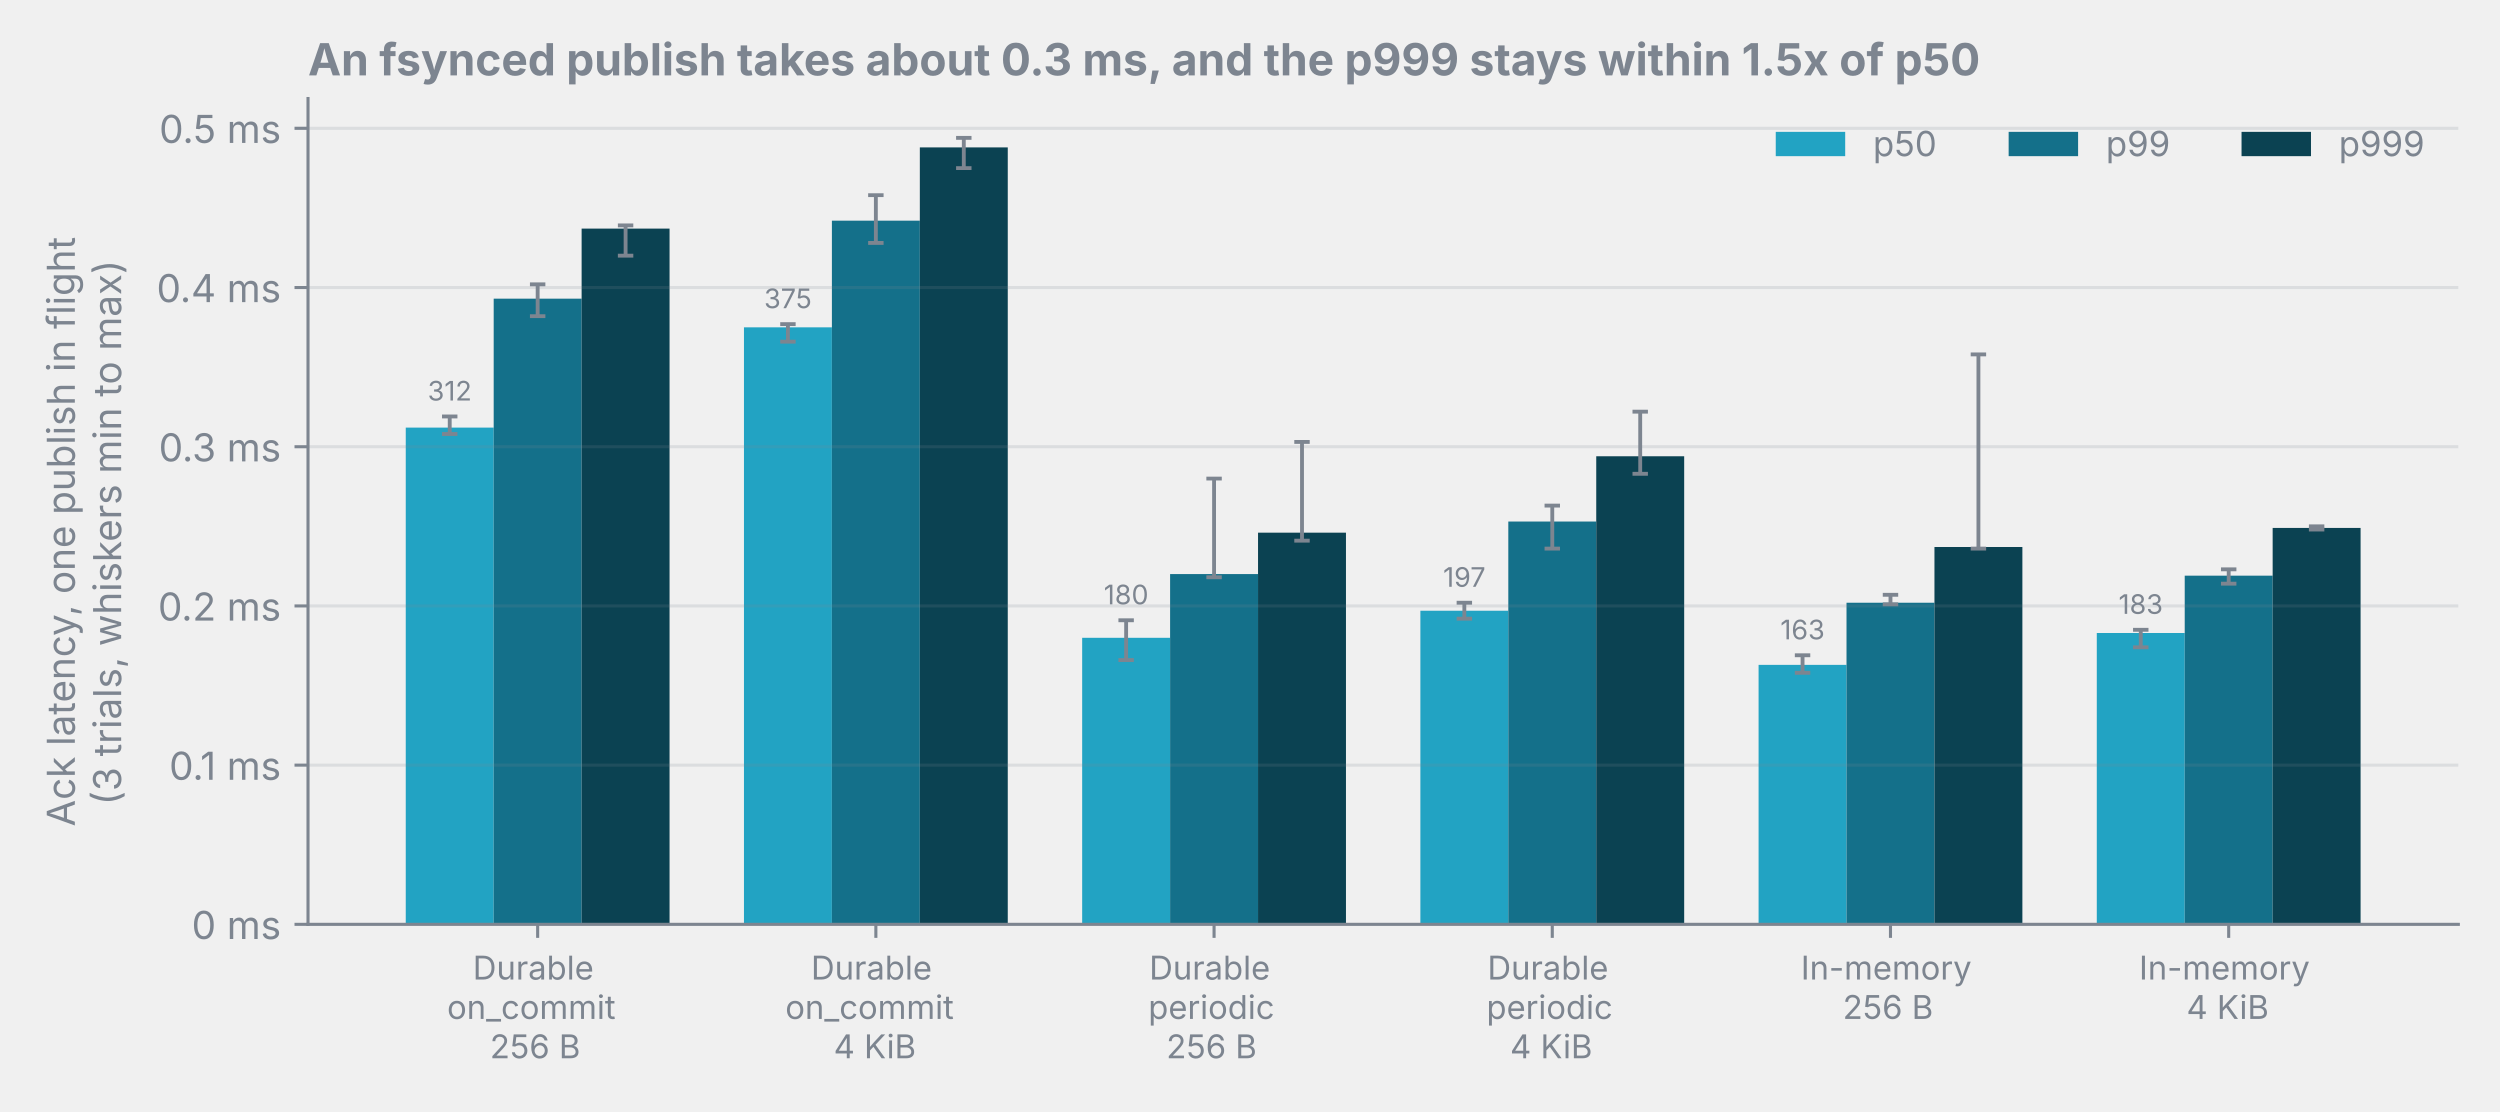
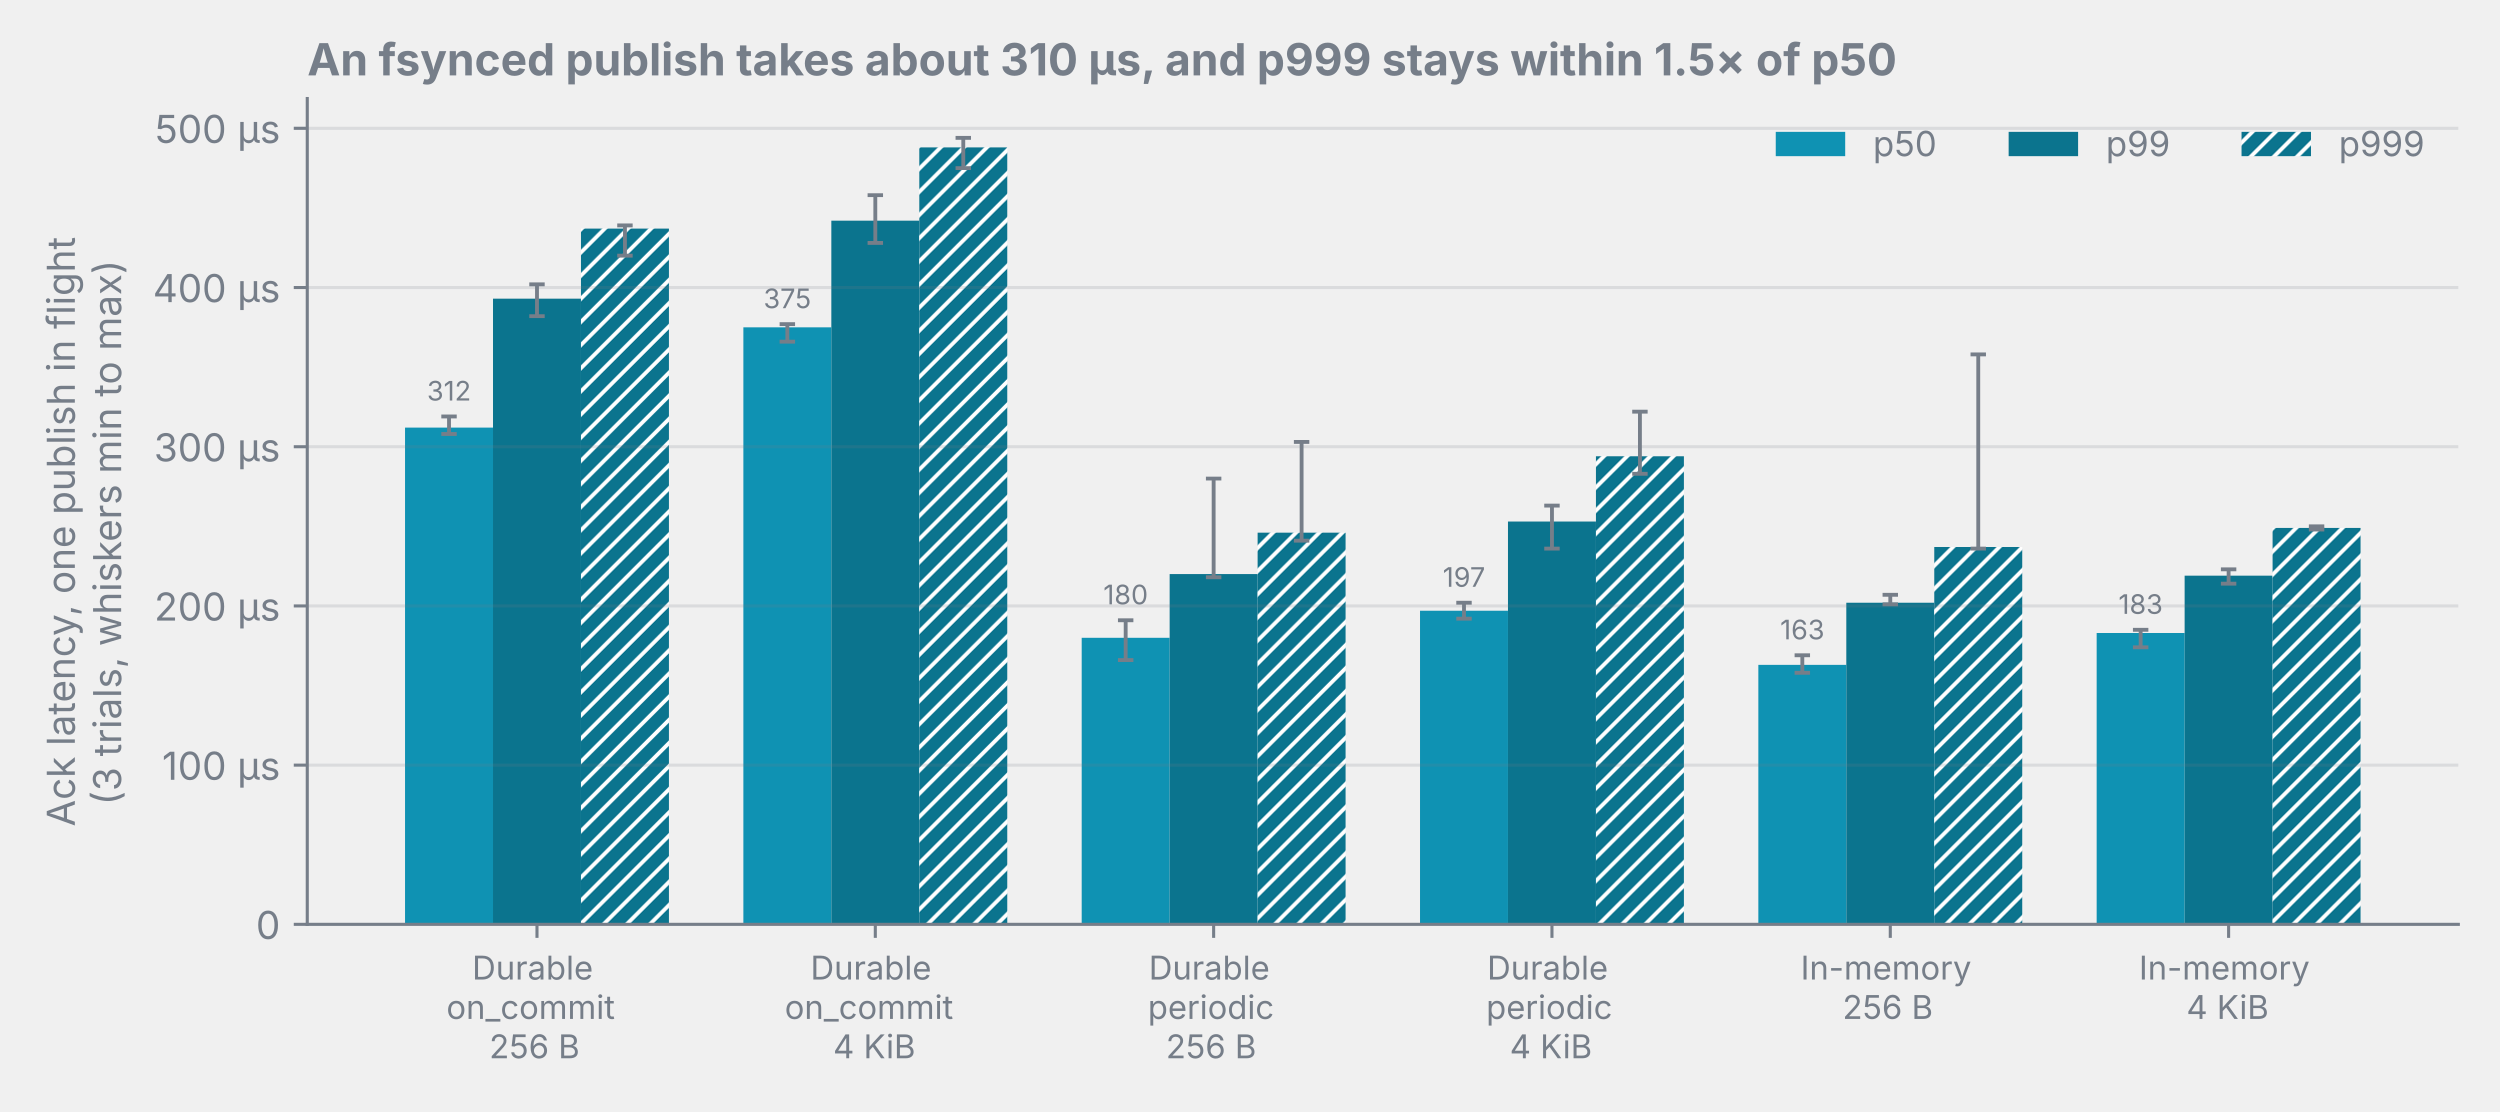
<svg xmlns="http://www.w3.org/2000/svg" xmlns:xlink="http://www.w3.org/1999/xlink" width="648pt" height="288pt" viewBox="0 0 648 288" version="1.1">
  <defs>
    <style type="text/css">*{stroke-linejoin: round; stroke-linecap: butt}</style>
  </defs>
  <g id="figure_1">
    <g id="patch_1">
      <path d="M 0 288  L 648 288  L 648 0  L 0 0  L 0 288  z " style="fill: none" />
    </g>
    <g id="axes_1">
      <g id="patch_2">
-         <path d="M 79.837 239.593  L 637.2 239.593  L 637.2 25.538  L 79.837 25.538  L 79.837 239.593  z " style="fill: none" />
+         <path d="M 79.643 239.593  L 637.2 239.593  L 637.2 25.538  L 79.643 25.538  L 79.643 239.593  z " style="fill: none" />
      </g>
      <g id="patch_3">
-         <path d="M 105.171 239.593  L 127.964 239.593  L 127.964 110.838  L 105.171 110.838  z " clip-path="url(#p1ab1551b33)" style="fill: #22a3c3" />
+         <path d="M 104.986 239.593  L 127.787 239.593  L 127.787 110.838  L 104.986 110.838  z " clip-path="url(#p1a72029b70)" style="fill: #0f92b3" />
      </g>
      <g id="patch_4">
-         <path d="M 192.835 239.593  L 215.627 239.593  L 215.627 84.84  L 192.835 84.84  z " clip-path="url(#p1ab1551b33)" style="fill: #22a3c3" />
+         <path d="M 192.68 239.593  L 215.481 239.593  L 215.481 84.84  L 192.68 84.84  z " clip-path="url(#p1a72029b70)" style="fill: #0f92b3" />
      </g>
      <g id="patch_5">
-         <path d="M 280.498 239.593  L 303.29 239.593  L 303.29 165.311  L 280.498 165.311  z " clip-path="url(#p1ab1551b33)" style="fill: #22a3c3" />
+         <path d="M 280.374 239.593  L 303.174 239.593  L 303.174 165.311  L 280.374 165.311  z " clip-path="url(#p1a72029b70)" style="fill: #0f92b3" />
      </g>
      <g id="patch_6">
-         <path d="M 368.161 239.593  L 390.954 239.593  L 390.954 158.296  L 368.161 158.296  z " clip-path="url(#p1ab1551b33)" style="fill: #22a3c3" />
+         <path d="M 368.068 239.593  L 390.868 239.593  L 390.868 158.296  L 368.068 158.296  z " clip-path="url(#p1a72029b70)" style="fill: #0f92b3" />
      </g>
      <g id="patch_7">
-         <path d="M 455.825 239.593  L 478.617 239.593  L 478.617 172.327  L 455.825 172.327  z " clip-path="url(#p1ab1551b33)" style="fill: #22a3c3" />
+         <path d="M 455.762 239.593  L 478.562 239.593  L 478.562 172.327  L 455.762 172.327  z " clip-path="url(#p1a72029b70)" style="fill: #0f92b3" />
      </g>
      <g id="patch_8">
-         <path d="M 543.488 239.593  L 566.28 239.593  L 566.28 164.073  L 543.488 164.073  z " clip-path="url(#p1ab1551b33)" style="fill: #22a3c3" />
+         <path d="M 543.455 239.593  L 566.256 239.593  L 566.256 164.073  L 543.455 164.073  z " clip-path="url(#p1a72029b70)" style="fill: #0f92b3" />
      </g>
      <g id="patch_9">
-         <path d="M 127.964 239.593  L 150.756 239.593  L 150.756 77.412  L 127.964 77.412  z " clip-path="url(#p1ab1551b33)" style="fill: #14708a" />
+         <path d="M 127.787 239.593  L 150.587 239.593  L 150.587 77.412  L 127.787 77.412  z " clip-path="url(#p1a72029b70)" style="fill: #0b748e" />
      </g>
      <g id="patch_10">
-         <path d="M 215.627 239.593  L 238.42 239.593  L 238.42 57.19  L 215.627 57.19  z " clip-path="url(#p1ab1551b33)" style="fill: #14708a" />
+         <path d="M 215.481 239.593  L 238.281 239.593  L 238.281 57.19  L 215.481 57.19  z " clip-path="url(#p1a72029b70)" style="fill: #0b748e" />
      </g>
      <g id="patch_11">
-         <path d="M 303.29 239.593  L 326.083 239.593  L 326.083 148.804  L 303.29 148.804  z " clip-path="url(#p1ab1551b33)" style="fill: #14708a" />
+         <path d="M 303.174 239.593  L 325.975 239.593  L 325.975 148.804  L 303.174 148.804  z " clip-path="url(#p1a72029b70)" style="fill: #0b748e" />
      </g>
      <g id="patch_12">
-         <path d="M 390.954 239.593  L 413.746 239.593  L 413.746 135.186  L 390.954 135.186  z " clip-path="url(#p1ab1551b33)" style="fill: #14708a" />
+         <path d="M 390.868 239.593  L 413.669 239.593  L 413.669 135.186  L 390.868 135.186  z " clip-path="url(#p1a72029b70)" style="fill: #0b748e" />
      </g>
      <g id="patch_13">
-         <path d="M 478.617 239.593  L 501.41 239.593  L 501.41 156.233  L 478.617 156.233  z " clip-path="url(#p1ab1551b33)" style="fill: #14708a" />
+         <path d="M 478.562 239.593  L 501.362 239.593  L 501.362 156.233  L 478.562 156.233  z " clip-path="url(#p1a72029b70)" style="fill: #0b748e" />
      </g>
      <g id="patch_14">
-         <path d="M 566.28 239.593  L 589.073 239.593  L 589.073 149.217  L 566.28 149.217  z " clip-path="url(#p1ab1551b33)" style="fill: #14708a" />
+         <path d="M 566.256 239.593  L 589.056 239.593  L 589.056 149.217  L 566.256 149.217  z " clip-path="url(#p1a72029b70)" style="fill: #0b748e" />
      </g>
      <g id="patch_15">
-         <path d="M 150.756 239.593  L 173.549 239.593  L 173.549 59.254  L 150.756 59.254  z " clip-path="url(#p1ab1551b33)" style="fill: #0b4252" />
+         <path d="M 150.587 239.593  L 173.388 239.593  L 173.388 59.254  L 150.587 59.254  z " clip-path="url(#p1a72029b70)" style="fill: url(#h45cb9e31af)" />
      </g>
      <g id="patch_16">
-         <path d="M 238.42 239.593  L 261.212 239.593  L 261.212 38.207  L 238.42 38.207  z " clip-path="url(#p1ab1551b33)" style="fill: #0b4252" />
+         <path d="M 238.281 239.593  L 261.081 239.593  L 261.081 38.207  L 238.281 38.207  z " clip-path="url(#p1a72029b70)" style="fill: url(#h45cb9e31af)" />
      </g>
      <g id="patch_17">
-         <path d="M 326.083 239.593  L 348.875 239.593  L 348.875 138.075  L 326.083 138.075  z " clip-path="url(#p1ab1551b33)" style="fill: #0b4252" />
+         <path d="M 325.975 239.593  L 348.775 239.593  L 348.775 138.075  L 325.975 138.075  z " clip-path="url(#p1a72029b70)" style="fill: url(#h45cb9e31af)" />
      </g>
      <g id="patch_18">
-         <path d="M 413.746 239.593  L 436.539 239.593  L 436.539 118.266  L 413.746 118.266  z " clip-path="url(#p1ab1551b33)" style="fill: #0b4252" />
+         <path d="M 413.669 239.593  L 436.469 239.593  L 436.469 118.266  L 413.669 118.266  z " clip-path="url(#p1a72029b70)" style="fill: url(#h45cb9e31af)" />
      </g>
      <g id="patch_19">
-         <path d="M 501.41 239.593  L 524.202 239.593  L 524.202 141.789  L 501.41 141.789  z " clip-path="url(#p1ab1551b33)" style="fill: #0b4252" />
+         <path d="M 501.362 239.593  L 524.163 239.593  L 524.163 141.789  L 501.362 141.789  z " clip-path="url(#p1a72029b70)" style="fill: url(#h45cb9e31af)" />
      </g>
      <g id="patch_20">
-         <path d="M 589.073 239.593  L 611.865 239.593  L 611.865 136.837  L 589.073 136.837  z " clip-path="url(#p1ab1551b33)" style="fill: #0b4252" />
+         <path d="M 589.056 239.593  L 611.856 239.593  L 611.856 136.837  L 589.056 136.837  z " clip-path="url(#p1a72029b70)" style="fill: url(#h45cb9e31af)" />
      </g>
      <g id="matplotlib.axis_1">
        <g id="xtick_1">
          <g id="line2d_1">
            <defs>
-               <path id="m269bec037d" d="M 0 0  L 0 3.5  " style="stroke: #7d8590; stroke-width: 0.8" />
+               <path id="m269301f3b3" d="M 0 0  L 0 3.5  " style="stroke: #767e89; stroke-width: 0.8" />
            </defs>
            <g>
-               <use xlink:href="#m269bec037d" x="139.36" y="239.593" style="fill: #7d8590; stroke: #7d8590; stroke-width: 0.8" />
+               <use xlink:href="#m269301f3b3" x="139.187" y="239.593" style="fill: #767e89; stroke: #767e89; stroke-width: 0.8" />
            </g>
          </g>
          <g id="text_1">
-             <text style="font-size: 8.5px; font-family: 'Inter', 'DejaVu Sans', sans-serif; fill: #7d8590" transform="translate(122.5487 253.9025)">Durable</text>
-             <text style="font-size: 8.5px; font-family: 'Inter', 'DejaVu Sans', sans-serif; fill: #7d8590" transform="translate(115.8775 264.1049)">on_commit</text>
-             <text style="font-size: 8.5px; font-family: 'Inter', 'DejaVu Sans', sans-serif; fill: #7d8590" transform="translate(126.9813 274.3065)">256 B</text>
+             <text style="font-size: 8.5px; font-family: 'Inter', 'DejaVu Sans', sans-serif; fill: #767e89" transform="translate(122.3756 253.9025)">Durable</text>
+             <text style="font-size: 8.5px; font-family: 'Inter', 'DejaVu Sans', sans-serif; fill: #767e89" transform="translate(115.7045 264.1049)">on_commit</text>
+             <text style="font-size: 8.5px; font-family: 'Inter', 'DejaVu Sans', sans-serif; fill: #767e89" transform="translate(126.8083 274.3065)">256 B</text>
          </g>
        </g>
        <g id="xtick_2">
          <g id="line2d_2">
            <g>
-               <use xlink:href="#m269bec037d" x="227.023" y="239.593" style="fill: #7d8590; stroke: #7d8590; stroke-width: 0.8" />
+               <use xlink:href="#m269301f3b3" x="226.881" y="239.593" style="fill: #767e89; stroke: #767e89; stroke-width: 0.8" />
            </g>
          </g>
          <g id="text_2">
-             <text style="font-size: 8.5px; font-family: 'Inter', 'DejaVu Sans', sans-serif; fill: #7d8590" transform="translate(210.212 253.9025)">Durable</text>
-             <text style="font-size: 8.5px; font-family: 'Inter', 'DejaVu Sans', sans-serif; fill: #7d8590" transform="translate(203.5408 264.1049)">on_commit</text>
-             <text style="font-size: 8.5px; font-family: 'Inter', 'DejaVu Sans', sans-serif; fill: #7d8590" transform="translate(216.085 274.3072)">4 KiB</text>
+             <text style="font-size: 8.5px; font-family: 'Inter', 'DejaVu Sans', sans-serif; fill: #767e89" transform="translate(210.0694 253.9025)">Durable</text>
+             <text style="font-size: 8.5px; font-family: 'Inter', 'DejaVu Sans', sans-serif; fill: #767e89" transform="translate(203.3982 264.1049)">on_commit</text>
+             <text style="font-size: 8.5px; font-family: 'Inter', 'DejaVu Sans', sans-serif; fill: #767e89" transform="translate(215.9424 274.3072)">4 KiB</text>
          </g>
        </g>
        <g id="xtick_3">
          <g id="line2d_3">
            <g>
-               <use xlink:href="#m269bec037d" x="314.687" y="239.593" style="fill: #7d8590; stroke: #7d8590; stroke-width: 0.8" />
+               <use xlink:href="#m269301f3b3" x="314.575" y="239.593" style="fill: #767e89; stroke: #767e89; stroke-width: 0.8" />
            </g>
          </g>
          <g id="text_3">
-             <text style="font-size: 8.5px; font-family: 'Inter', 'DejaVu Sans', sans-serif; fill: #7d8590" transform="translate(297.8753 253.9025)">Durable</text>
-             <text style="font-size: 8.5px; font-family: 'Inter', 'DejaVu Sans', sans-serif; fill: #7d8590" transform="translate(297.6296 264.1049)">periodic</text>
-             <text style="font-size: 8.5px; font-family: 'Inter', 'DejaVu Sans', sans-serif; fill: #7d8590" transform="translate(302.3079 274.3065)">256 B</text>
+             <text style="font-size: 8.5px; font-family: 'Inter', 'DejaVu Sans', sans-serif; fill: #767e89" transform="translate(297.7632 253.9025)">Durable</text>
+             <text style="font-size: 8.5px; font-family: 'Inter', 'DejaVu Sans', sans-serif; fill: #767e89" transform="translate(297.5175 264.1049)">periodic</text>
+             <text style="font-size: 8.5px; font-family: 'Inter', 'DejaVu Sans', sans-serif; fill: #767e89" transform="translate(302.1958 274.3065)">256 B</text>
          </g>
        </g>
        <g id="xtick_4">
          <g id="line2d_4">
            <g>
-               <use xlink:href="#m269bec037d" x="402.35" y="239.593" style="fill: #7d8590; stroke: #7d8590; stroke-width: 0.8" />
+               <use xlink:href="#m269301f3b3" x="402.268" y="239.593" style="fill: #767e89; stroke: #767e89; stroke-width: 0.8" />
            </g>
          </g>
          <g id="text_4">
-             <text style="font-size: 8.5px; font-family: 'Inter', 'DejaVu Sans', sans-serif; fill: #7d8590" transform="translate(385.5386 253.9025)">Durable</text>
-             <text style="font-size: 8.5px; font-family: 'Inter', 'DejaVu Sans', sans-serif; fill: #7d8590" transform="translate(385.2929 264.1049)">periodic</text>
-             <text style="font-size: 8.5px; font-family: 'Inter', 'DejaVu Sans', sans-serif; fill: #7d8590" transform="translate(391.4116 274.3072)">4 KiB</text>
+             <text style="font-size: 8.5px; font-family: 'Inter', 'DejaVu Sans', sans-serif; fill: #767e89" transform="translate(385.457 253.9025)">Durable</text>
+             <text style="font-size: 8.5px; font-family: 'Inter', 'DejaVu Sans', sans-serif; fill: #767e89" transform="translate(385.2113 264.1049)">periodic</text>
+             <text style="font-size: 8.5px; font-family: 'Inter', 'DejaVu Sans', sans-serif; fill: #767e89" transform="translate(391.3299 274.3072)">4 KiB</text>
          </g>
        </g>
        <g id="xtick_5">
          <g id="line2d_5">
            <g>
-               <use xlink:href="#m269bec037d" x="490.013" y="239.593" style="fill: #7d8590; stroke: #7d8590; stroke-width: 0.8" />
+               <use xlink:href="#m269301f3b3" x="489.962" y="239.593" style="fill: #767e89; stroke: #767e89; stroke-width: 0.8" />
            </g>
          </g>
          <g id="text_5">
-             <text style="font-size: 8.5px; font-family: 'Inter', 'DejaVu Sans', sans-serif; fill: #7d8590" transform="translate(466.7751 253.9019)">In-memory</text>
-             <text style="font-size: 8.5px; font-family: 'Inter', 'DejaVu Sans', sans-serif; fill: #7d8590" transform="translate(477.6345 264.1035)">256 B</text>
+             <text style="font-size: 8.5px; font-family: 'Inter', 'DejaVu Sans', sans-serif; fill: #767e89" transform="translate(466.7239 253.9019)">In-memory</text>
+             <text style="font-size: 8.5px; font-family: 'Inter', 'DejaVu Sans', sans-serif; fill: #767e89" transform="translate(477.5834 264.1035)">256 B</text>
          </g>
        </g>
        <g id="xtick_6">
          <g id="line2d_6">
            <g>
-               <use xlink:href="#m269bec037d" x="577.677" y="239.593" style="fill: #7d8590; stroke: #7d8590; stroke-width: 0.8" />
+               <use xlink:href="#m269301f3b3" x="577.656" y="239.593" style="fill: #767e89; stroke: #767e89; stroke-width: 0.8" />
            </g>
          </g>
          <g id="text_6">
-             <text style="font-size: 8.5px; font-family: 'Inter', 'DejaVu Sans', sans-serif; fill: #7d8590" transform="translate(554.4384 253.9019)">In-memory</text>
-             <text style="font-size: 8.5px; font-family: 'Inter', 'DejaVu Sans', sans-serif; fill: #7d8590" transform="translate(566.7382 264.1042)">4 KiB</text>
+             <text style="font-size: 8.5px; font-family: 'Inter', 'DejaVu Sans', sans-serif; fill: #767e89" transform="translate(554.4177 253.9019)">In-memory</text>
+             <text style="font-size: 8.5px; font-family: 'Inter', 'DejaVu Sans', sans-serif; fill: #767e89" transform="translate(566.7175 264.1042)">4 KiB</text>
          </g>
        </g>
      </g>
      <g id="matplotlib.axis_2">
        <g id="ytick_1">
          <g id="line2d_7">
-             <path d="M 79.837 239.593  L 637.2 239.593  " clip-path="url(#p1ab1551b33)" style="fill: none; stroke: #7d8590; stroke-opacity: 0.18; stroke-width: 0.8; stroke-linecap: square" />
+             <path d="M 79.643 239.593  L 637.2 239.593  " clip-path="url(#p1a72029b70)" style="fill: none; stroke: #767e89; stroke-opacity: 0.18; stroke-width: 0.8; stroke-linecap: square" />
          </g>
          <g id="line2d_8">
            <defs>
-               <path id="mb27bfa3762" d="M 0 0  L -3.5 0  " style="stroke: #7d8590; stroke-width: 0.8" />
+               <path id="mf6100b09cb" d="M 0 0  L -3.5 0  " style="stroke: #767e89; stroke-width: 0.8" />
            </defs>
            <g>
-               <use xlink:href="#mb27bfa3762" x="79.837" y="239.593" style="fill: #7d8590; stroke: #7d8590; stroke-width: 0.8" />
+               <use xlink:href="#mf6100b09cb" x="79.643" y="239.593" style="fill: #767e89; stroke: #767e89; stroke-width: 0.8" />
            </g>
          </g>
          <g id="text_7">
-             <text style="font-size: 10px; font-family: 'Inter', 'DejaVu Sans', sans-serif; text-anchor: end; fill: #7d8590" x="72.837" y="243.392" transform="rotate(-0 72.83672 243.3919)">0 ms</text>
+             <text style="font-size: 10px; font-family: 'Inter', 'DejaVu Sans', sans-serif; text-anchor: end; fill: #767e89" x="72.643" y="243.392" transform="rotate(-0 72.64297 243.3919)">0</text>
          </g>
        </g>
        <g id="ytick_2">
          <g id="line2d_9">
-             <path d="M 79.837 198.325  L 637.2 198.325  " clip-path="url(#p1ab1551b33)" style="fill: none; stroke: #7d8590; stroke-opacity: 0.18; stroke-width: 0.8; stroke-linecap: square" />
+             <path d="M 79.643 198.325  L 637.2 198.325  " clip-path="url(#p1a72029b70)" style="fill: none; stroke: #767e89; stroke-opacity: 0.18; stroke-width: 0.8; stroke-linecap: square" />
          </g>
          <g id="line2d_10">
            <g>
-               <use xlink:href="#mb27bfa3762" x="79.837" y="198.325" style="fill: #7d8590; stroke: #7d8590; stroke-width: 0.8" />
+               <use xlink:href="#mf6100b09cb" x="79.643" y="198.325" style="fill: #767e89; stroke: #767e89; stroke-width: 0.8" />
            </g>
          </g>
          <g id="text_8">
-             <text style="font-size: 10px; font-family: 'Inter', 'DejaVu Sans', sans-serif; text-anchor: end; fill: #7d8590" x="72.837" y="202.124" transform="rotate(-0 72.83672 202.1243)">0.1 ms</text>
+             <text style="font-size: 10px; font-family: 'Inter', 'DejaVu Sans', sans-serif; text-anchor: end; fill: #767e89" x="72.643" y="202.124" transform="rotate(-0 72.64297 202.1243)">100 µs</text>
          </g>
        </g>
        <g id="ytick_3">
          <g id="line2d_11">
-             <path d="M 79.837 157.058  L 637.2 157.058  " clip-path="url(#p1ab1551b33)" style="fill: none; stroke: #7d8590; stroke-opacity: 0.18; stroke-width: 0.8; stroke-linecap: square" />
+             <path d="M 79.643 157.058  L 637.2 157.058  " clip-path="url(#p1a72029b70)" style="fill: none; stroke: #767e89; stroke-opacity: 0.18; stroke-width: 0.8; stroke-linecap: square" />
          </g>
          <g id="line2d_12">
            <g>
-               <use xlink:href="#mb27bfa3762" x="79.837" y="157.058" style="fill: #7d8590; stroke: #7d8590; stroke-width: 0.8" />
+               <use xlink:href="#mf6100b09cb" x="79.643" y="157.058" style="fill: #767e89; stroke: #767e89; stroke-width: 0.8" />
            </g>
          </g>
          <g id="text_9">
-             <text style="font-size: 10px; font-family: 'Inter', 'DejaVu Sans', sans-serif; text-anchor: end; fill: #7d8590" x="72.837" y="160.857" transform="rotate(-0 72.83672 160.8567)">0.2 ms</text>
+             <text style="font-size: 10px; font-family: 'Inter', 'DejaVu Sans', sans-serif; text-anchor: end; fill: #767e89" x="72.643" y="160.857" transform="rotate(-0 72.64297 160.8567)">200 µs</text>
          </g>
        </g>
        <g id="ytick_4">
          <g id="line2d_13">
-             <path d="M 79.837 115.79  L 637.2 115.79  " clip-path="url(#p1ab1551b33)" style="fill: none; stroke: #7d8590; stroke-opacity: 0.18; stroke-width: 0.8; stroke-linecap: square" />
+             <path d="M 79.643 115.79  L 637.2 115.79  " clip-path="url(#p1a72029b70)" style="fill: none; stroke: #767e89; stroke-opacity: 0.18; stroke-width: 0.8; stroke-linecap: square" />
          </g>
          <g id="line2d_14">
            <g>
-               <use xlink:href="#mb27bfa3762" x="79.837" y="115.79" style="fill: #7d8590; stroke: #7d8590; stroke-width: 0.8" />
+               <use xlink:href="#mf6100b09cb" x="79.643" y="115.79" style="fill: #767e89; stroke: #767e89; stroke-width: 0.8" />
            </g>
          </g>
          <g id="text_10">
-             <text style="font-size: 10px; font-family: 'Inter', 'DejaVu Sans', sans-serif; text-anchor: end; fill: #7d8590" x="72.837" y="119.589" transform="rotate(-0 72.83672 119.5892)">0.3 ms</text>
+             <text style="font-size: 10px; font-family: 'Inter', 'DejaVu Sans', sans-serif; text-anchor: end; fill: #767e89" x="72.643" y="119.589" transform="rotate(-0 72.64297 119.5892)">300 µs</text>
          </g>
        </g>
        <g id="ytick_5">
          <g id="line2d_15">
-             <path d="M 79.837 74.523  L 637.2 74.523  " clip-path="url(#p1ab1551b33)" style="fill: none; stroke: #7d8590; stroke-opacity: 0.18; stroke-width: 0.8; stroke-linecap: square" />
+             <path d="M 79.643 74.523  L 637.2 74.523  " clip-path="url(#p1a72029b70)" style="fill: none; stroke: #767e89; stroke-opacity: 0.18; stroke-width: 0.8; stroke-linecap: square" />
          </g>
          <g id="line2d_16">
            <g>
-               <use xlink:href="#mb27bfa3762" x="79.837" y="74.523" style="fill: #7d8590; stroke: #7d8590; stroke-width: 0.8" />
+               <use xlink:href="#mf6100b09cb" x="79.643" y="74.523" style="fill: #767e89; stroke: #767e89; stroke-width: 0.8" />
            </g>
          </g>
          <g id="text_11">
-             <text style="font-size: 10px; font-family: 'Inter', 'DejaVu Sans', sans-serif; text-anchor: end; fill: #7d8590" x="72.837" y="78.322" transform="rotate(-0 72.83672 78.32162)">0.4 ms</text>
+             <text style="font-size: 10px; font-family: 'Inter', 'DejaVu Sans', sans-serif; text-anchor: end; fill: #767e89" x="72.643" y="78.322" transform="rotate(-0 72.64297 78.32162)">400 µs</text>
          </g>
        </g>
        <g id="ytick_6">
          <g id="line2d_17">
-             <path d="M 79.837 33.255  L 637.2 33.255  " clip-path="url(#p1ab1551b33)" style="fill: none; stroke: #7d8590; stroke-opacity: 0.18; stroke-width: 0.8; stroke-linecap: square" />
+             <path d="M 79.643 33.255  L 637.2 33.255  " clip-path="url(#p1a72029b70)" style="fill: none; stroke: #767e89; stroke-opacity: 0.18; stroke-width: 0.8; stroke-linecap: square" />
          </g>
          <g id="line2d_18">
            <g>
-               <use xlink:href="#mb27bfa3762" x="79.837" y="33.255" style="fill: #7d8590; stroke: #7d8590; stroke-width: 0.8" />
+               <use xlink:href="#mf6100b09cb" x="79.643" y="33.255" style="fill: #767e89; stroke: #767e89; stroke-width: 0.8" />
            </g>
          </g>
          <g id="text_12">
-             <text style="font-size: 10px; font-family: 'Inter', 'DejaVu Sans', sans-serif; text-anchor: end; fill: #7d8590" x="72.837" y="37.054" transform="rotate(-0 72.83672 37.05407)">0.5 ms</text>
+             <text style="font-size: 10px; font-family: 'Inter', 'DejaVu Sans', sans-serif; text-anchor: end; fill: #767e89" x="72.643" y="37.054" transform="rotate(-0 72.64297 37.05407)">500 µs</text>
          </g>
        </g>
        <g id="text_13">
-           <text style="font-size: 10px; font-family: 'Inter', 'DejaVu Sans', sans-serif; fill: #7d8590" transform="translate(19.39941 214.2172) rotate(-90)">Ack latency, one publish in flight</text>
-           <text style="font-size: 10px; font-family: 'Inter', 'DejaVu Sans', sans-serif; fill: #7d8590" transform="translate(31.40215 208.6922) rotate(-90)">(3 trials, whiskers min to max)</text>
+           <text style="font-size: 10px; font-family: 'Inter', 'DejaVu Sans', sans-serif; fill: #767e89" transform="translate(19.39941 214.2172) rotate(-90)">Ack latency, one publish in flight</text>
+           <text style="font-size: 10px; font-family: 'Inter', 'DejaVu Sans', sans-serif; fill: #767e89" transform="translate(31.40215 208.6922) rotate(-90)">(3 trials, whiskers min to max)</text>
        </g>
      </g>
      <g id="LineCollection_1">
-         <path d="M 116.568 112.489  L 116.568 107.95  " clip-path="url(#p1ab1551b33)" style="fill: none; stroke: #7d8590" />
-         <path d="M 204.231 88.554  L 204.231 84.014  " clip-path="url(#p1ab1551b33)" style="fill: none; stroke: #7d8590" />
-         <path d="M 291.894 171.089  L 291.894 160.772  " clip-path="url(#p1ab1551b33)" style="fill: none; stroke: #7d8590" />
-         <path d="M 379.558 160.359  L 379.558 156.233  " clip-path="url(#p1ab1551b33)" style="fill: none; stroke: #7d8590" />
-         <path d="M 467.221 174.39  L 467.221 169.851  " clip-path="url(#p1ab1551b33)" style="fill: none; stroke: #7d8590" />
-         <path d="M 554.884 167.787  L 554.884 163.248  " clip-path="url(#p1ab1551b33)" style="fill: none; stroke: #7d8590" />
+         <path d="M 116.387 112.489  L 116.387 107.95  " clip-path="url(#p1a72029b70)" style="fill: none; stroke: #767e89" />
+         <path d="M 204.08 88.554  L 204.08 84.014  " clip-path="url(#p1a72029b70)" style="fill: none; stroke: #767e89" />
+         <path d="M 291.774 171.089  L 291.774 160.772  " clip-path="url(#p1a72029b70)" style="fill: none; stroke: #767e89" />
+         <path d="M 379.468 160.359  L 379.468 156.233  " clip-path="url(#p1a72029b70)" style="fill: none; stroke: #767e89" />
+         <path d="M 467.162 174.39  L 467.162 169.851  " clip-path="url(#p1a72029b70)" style="fill: none; stroke: #767e89" />
+         <path d="M 554.856 167.787  L 554.856 163.248  " clip-path="url(#p1a72029b70)" style="fill: none; stroke: #767e89" />
      </g>
      <g id="line2d_19">
        <defs>
-           <path id="m07ac9c5067" d="M 2 0  L -2 -0  " style="stroke: #7d8590" />
+           <path id="m4bb4e2d19b" d="M 2 0  L -2 -0  " style="stroke: #767e89" />
        </defs>
-         <g clip-path="url(#p1ab1551b33)">
-           <use xlink:href="#m07ac9c5067" x="116.568" y="112.489" style="fill: #1f77b4; stroke: #7d8590" />
-           <use xlink:href="#m07ac9c5067" x="204.231" y="88.554" style="fill: #1f77b4; stroke: #7d8590" />
-           <use xlink:href="#m07ac9c5067" x="291.894" y="171.089" style="fill: #1f77b4; stroke: #7d8590" />
-           <use xlink:href="#m07ac9c5067" x="379.558" y="160.359" style="fill: #1f77b4; stroke: #7d8590" />
-           <use xlink:href="#m07ac9c5067" x="467.221" y="174.39" style="fill: #1f77b4; stroke: #7d8590" />
-           <use xlink:href="#m07ac9c5067" x="554.884" y="167.787" style="fill: #1f77b4; stroke: #7d8590" />
+         <g clip-path="url(#p1a72029b70)">
+           <use xlink:href="#m4bb4e2d19b" x="116.387" y="112.489" style="fill: #1f77b4; stroke: #767e89" />
+           <use xlink:href="#m4bb4e2d19b" x="204.08" y="88.554" style="fill: #1f77b4; stroke: #767e89" />
+           <use xlink:href="#m4bb4e2d19b" x="291.774" y="171.089" style="fill: #1f77b4; stroke: #767e89" />
+           <use xlink:href="#m4bb4e2d19b" x="379.468" y="160.359" style="fill: #1f77b4; stroke: #767e89" />
+           <use xlink:href="#m4bb4e2d19b" x="467.162" y="174.39" style="fill: #1f77b4; stroke: #767e89" />
+           <use xlink:href="#m4bb4e2d19b" x="554.856" y="167.787" style="fill: #1f77b4; stroke: #767e89" />
        </g>
      </g>
      <g id="line2d_20">
-         <g clip-path="url(#p1ab1551b33)">
-           <use xlink:href="#m07ac9c5067" x="116.568" y="107.95" style="fill: #1f77b4; stroke: #7d8590" />
-           <use xlink:href="#m07ac9c5067" x="204.231" y="84.014" style="fill: #1f77b4; stroke: #7d8590" />
-           <use xlink:href="#m07ac9c5067" x="291.894" y="160.772" style="fill: #1f77b4; stroke: #7d8590" />
-           <use xlink:href="#m07ac9c5067" x="379.558" y="156.233" style="fill: #1f77b4; stroke: #7d8590" />
-           <use xlink:href="#m07ac9c5067" x="467.221" y="169.851" style="fill: #1f77b4; stroke: #7d8590" />
-           <use xlink:href="#m07ac9c5067" x="554.884" y="163.248" style="fill: #1f77b4; stroke: #7d8590" />
+         <g clip-path="url(#p1a72029b70)">
+           <use xlink:href="#m4bb4e2d19b" x="116.387" y="107.95" style="fill: #1f77b4; stroke: #767e89" />
+           <use xlink:href="#m4bb4e2d19b" x="204.08" y="84.014" style="fill: #1f77b4; stroke: #767e89" />
+           <use xlink:href="#m4bb4e2d19b" x="291.774" y="160.772" style="fill: #1f77b4; stroke: #767e89" />
+           <use xlink:href="#m4bb4e2d19b" x="379.468" y="156.233" style="fill: #1f77b4; stroke: #767e89" />
+           <use xlink:href="#m4bb4e2d19b" x="467.162" y="169.851" style="fill: #1f77b4; stroke: #767e89" />
+           <use xlink:href="#m4bb4e2d19b" x="554.856" y="163.248" style="fill: #1f77b4; stroke: #767e89" />
        </g>
      </g>
      <g id="LineCollection_2">
-         <path d="M 139.36 81.951  L 139.36 73.697  " clip-path="url(#p1ab1551b33)" style="fill: none; stroke: #7d8590" />
-         <path d="M 227.023 62.968  L 227.023 50.588  " clip-path="url(#p1ab1551b33)" style="fill: none; stroke: #7d8590" />
-         <path d="M 314.687 149.63  L 314.687 124.044  " clip-path="url(#p1ab1551b33)" style="fill: none; stroke: #7d8590" />
-         <path d="M 402.35 142.202  L 402.35 131.059  " clip-path="url(#p1ab1551b33)" style="fill: none; stroke: #7d8590" />
-         <path d="M 490.013 156.645  L 490.013 154.169  " clip-path="url(#p1ab1551b33)" style="fill: none; stroke: #7d8590" />
-         <path d="M 577.677 151.28  L 577.677 147.566  " clip-path="url(#p1ab1551b33)" style="fill: none; stroke: #7d8590" />
+         <path d="M 139.187 81.951  L 139.187 73.697  " clip-path="url(#p1a72029b70)" style="fill: none; stroke: #767e89" />
+         <path d="M 226.881 62.968  L 226.881 50.588  " clip-path="url(#p1a72029b70)" style="fill: none; stroke: #767e89" />
+         <path d="M 314.575 149.63  L 314.575 124.044  " clip-path="url(#p1a72029b70)" style="fill: none; stroke: #767e89" />
+         <path d="M 402.268 142.202  L 402.268 131.059  " clip-path="url(#p1a72029b70)" style="fill: none; stroke: #767e89" />
+         <path d="M 489.962 156.645  L 489.962 154.169  " clip-path="url(#p1a72029b70)" style="fill: none; stroke: #767e89" />
+         <path d="M 577.656 151.28  L 577.656 147.566  " clip-path="url(#p1a72029b70)" style="fill: none; stroke: #767e89" />
      </g>
      <g id="line2d_21">
-         <g clip-path="url(#p1ab1551b33)">
-           <use xlink:href="#m07ac9c5067" x="139.36" y="81.951" style="fill: #1f77b4; stroke: #7d8590" />
-           <use xlink:href="#m07ac9c5067" x="227.023" y="62.968" style="fill: #1f77b4; stroke: #7d8590" />
-           <use xlink:href="#m07ac9c5067" x="314.687" y="149.63" style="fill: #1f77b4; stroke: #7d8590" />
-           <use xlink:href="#m07ac9c5067" x="402.35" y="142.202" style="fill: #1f77b4; stroke: #7d8590" />
-           <use xlink:href="#m07ac9c5067" x="490.013" y="156.645" style="fill: #1f77b4; stroke: #7d8590" />
-           <use xlink:href="#m07ac9c5067" x="577.677" y="151.28" style="fill: #1f77b4; stroke: #7d8590" />
+         <g clip-path="url(#p1a72029b70)">
+           <use xlink:href="#m4bb4e2d19b" x="139.187" y="81.951" style="fill: #1f77b4; stroke: #767e89" />
+           <use xlink:href="#m4bb4e2d19b" x="226.881" y="62.968" style="fill: #1f77b4; stroke: #767e89" />
+           <use xlink:href="#m4bb4e2d19b" x="314.575" y="149.63" style="fill: #1f77b4; stroke: #767e89" />
+           <use xlink:href="#m4bb4e2d19b" x="402.268" y="142.202" style="fill: #1f77b4; stroke: #767e89" />
+           <use xlink:href="#m4bb4e2d19b" x="489.962" y="156.645" style="fill: #1f77b4; stroke: #767e89" />
+           <use xlink:href="#m4bb4e2d19b" x="577.656" y="151.28" style="fill: #1f77b4; stroke: #767e89" />
        </g>
      </g>
      <g id="line2d_22">
-         <g clip-path="url(#p1ab1551b33)">
-           <use xlink:href="#m07ac9c5067" x="139.36" y="73.697" style="fill: #1f77b4; stroke: #7d8590" />
-           <use xlink:href="#m07ac9c5067" x="227.023" y="50.588" style="fill: #1f77b4; stroke: #7d8590" />
-           <use xlink:href="#m07ac9c5067" x="314.687" y="124.044" style="fill: #1f77b4; stroke: #7d8590" />
-           <use xlink:href="#m07ac9c5067" x="402.35" y="131.059" style="fill: #1f77b4; stroke: #7d8590" />
-           <use xlink:href="#m07ac9c5067" x="490.013" y="154.169" style="fill: #1f77b4; stroke: #7d8590" />
-           <use xlink:href="#m07ac9c5067" x="577.677" y="147.566" style="fill: #1f77b4; stroke: #7d8590" />
+         <g clip-path="url(#p1a72029b70)">
+           <use xlink:href="#m4bb4e2d19b" x="139.187" y="73.697" style="fill: #1f77b4; stroke: #767e89" />
+           <use xlink:href="#m4bb4e2d19b" x="226.881" y="50.588" style="fill: #1f77b4; stroke: #767e89" />
+           <use xlink:href="#m4bb4e2d19b" x="314.575" y="124.044" style="fill: #1f77b4; stroke: #767e89" />
+           <use xlink:href="#m4bb4e2d19b" x="402.268" y="131.059" style="fill: #1f77b4; stroke: #767e89" />
+           <use xlink:href="#m4bb4e2d19b" x="489.962" y="154.169" style="fill: #1f77b4; stroke: #767e89" />
+           <use xlink:href="#m4bb4e2d19b" x="577.656" y="147.566" style="fill: #1f77b4; stroke: #767e89" />
        </g>
      </g>
      <g id="LineCollection_3">
-         <path d="M 162.153 66.269  L 162.153 58.428  " clip-path="url(#p1ab1551b33)" style="fill: none; stroke: #7d8590" />
-         <path d="M 249.816 43.572  L 249.816 35.731  " clip-path="url(#p1ab1551b33)" style="fill: none; stroke: #7d8590" />
-         <path d="M 337.479 140.138  L 337.479 114.552  " clip-path="url(#p1ab1551b33)" style="fill: none; stroke: #7d8590" />
-         <path d="M 425.142 122.806  L 425.142 106.711  " clip-path="url(#p1ab1551b33)" style="fill: none; stroke: #7d8590" />
-         <path d="M 512.806 142.202  L 512.806 91.855  " clip-path="url(#p1ab1551b33)" style="fill: none; stroke: #7d8590" />
-         <path d="M 600.469 137.249  L 600.469 136.424  " clip-path="url(#p1ab1551b33)" style="fill: none; stroke: #7d8590" />
+         <path d="M 161.987 66.269  L 161.987 58.428  " clip-path="url(#p1a72029b70)" style="fill: none; stroke: #767e89" />
+         <path d="M 249.681 43.572  L 249.681 35.731  " clip-path="url(#p1a72029b70)" style="fill: none; stroke: #767e89" />
+         <path d="M 337.375 140.138  L 337.375 114.552  " clip-path="url(#p1a72029b70)" style="fill: none; stroke: #767e89" />
+         <path d="M 425.069 122.806  L 425.069 106.711  " clip-path="url(#p1a72029b70)" style="fill: none; stroke: #767e89" />
+         <path d="M 512.763 142.202  L 512.763 91.855  " clip-path="url(#p1a72029b70)" style="fill: none; stroke: #767e89" />
+         <path d="M 600.456 137.249  L 600.456 136.424  " clip-path="url(#p1a72029b70)" style="fill: none; stroke: #767e89" />
      </g>
      <g id="line2d_23">
-         <g clip-path="url(#p1ab1551b33)">
-           <use xlink:href="#m07ac9c5067" x="162.153" y="66.269" style="fill: #1f77b4; stroke: #7d8590" />
-           <use xlink:href="#m07ac9c5067" x="249.816" y="43.572" style="fill: #1f77b4; stroke: #7d8590" />
-           <use xlink:href="#m07ac9c5067" x="337.479" y="140.138" style="fill: #1f77b4; stroke: #7d8590" />
-           <use xlink:href="#m07ac9c5067" x="425.142" y="122.806" style="fill: #1f77b4; stroke: #7d8590" />
-           <use xlink:href="#m07ac9c5067" x="512.806" y="142.202" style="fill: #1f77b4; stroke: #7d8590" />
-           <use xlink:href="#m07ac9c5067" x="600.469" y="137.249" style="fill: #1f77b4; stroke: #7d8590" />
+         <g clip-path="url(#p1a72029b70)">
+           <use xlink:href="#m4bb4e2d19b" x="161.987" y="66.269" style="fill: #1f77b4; stroke: #767e89" />
+           <use xlink:href="#m4bb4e2d19b" x="249.681" y="43.572" style="fill: #1f77b4; stroke: #767e89" />
+           <use xlink:href="#m4bb4e2d19b" x="337.375" y="140.138" style="fill: #1f77b4; stroke: #767e89" />
+           <use xlink:href="#m4bb4e2d19b" x="425.069" y="122.806" style="fill: #1f77b4; stroke: #767e89" />
+           <use xlink:href="#m4bb4e2d19b" x="512.763" y="142.202" style="fill: #1f77b4; stroke: #767e89" />
+           <use xlink:href="#m4bb4e2d19b" x="600.456" y="137.249" style="fill: #1f77b4; stroke: #767e89" />
        </g>
      </g>
      <g id="line2d_24">
-         <g clip-path="url(#p1ab1551b33)">
-           <use xlink:href="#m07ac9c5067" x="162.153" y="58.428" style="fill: #1f77b4; stroke: #7d8590" />
-           <use xlink:href="#m07ac9c5067" x="249.816" y="35.731" style="fill: #1f77b4; stroke: #7d8590" />
-           <use xlink:href="#m07ac9c5067" x="337.479" y="114.552" style="fill: #1f77b4; stroke: #7d8590" />
-           <use xlink:href="#m07ac9c5067" x="425.142" y="106.711" style="fill: #1f77b4; stroke: #7d8590" />
-           <use xlink:href="#m07ac9c5067" x="512.806" y="91.855" style="fill: #1f77b4; stroke: #7d8590" />
-           <use xlink:href="#m07ac9c5067" x="600.469" y="136.424" style="fill: #1f77b4; stroke: #7d8590" />
+         <g clip-path="url(#p1a72029b70)">
+           <use xlink:href="#m4bb4e2d19b" x="161.987" y="58.428" style="fill: #1f77b4; stroke: #767e89" />
+           <use xlink:href="#m4bb4e2d19b" x="249.681" y="35.731" style="fill: #1f77b4; stroke: #767e89" />
+           <use xlink:href="#m4bb4e2d19b" x="337.375" y="114.552" style="fill: #1f77b4; stroke: #767e89" />
+           <use xlink:href="#m4bb4e2d19b" x="425.069" y="106.711" style="fill: #1f77b4; stroke: #767e89" />
+           <use xlink:href="#m4bb4e2d19b" x="512.763" y="91.855" style="fill: #1f77b4; stroke: #767e89" />
+           <use xlink:href="#m4bb4e2d19b" x="600.456" y="136.424" style="fill: #1f77b4; stroke: #767e89" />
        </g>
      </g>
      <g id="patch_21">
-         <path d="M 79.837 239.593  L 79.837 25.538  " style="fill: none; stroke: #7d8590; stroke-width: 0.8; stroke-linejoin: miter; stroke-linecap: square" />
+         <path d="M 79.643 239.593  L 79.643 25.538  " style="fill: none; stroke: #767e89; stroke-width: 0.8; stroke-linejoin: miter; stroke-linecap: square" />
      </g>
      <g id="patch_22">
-         <path d="M 79.837 239.593  L 637.2 239.593  " style="fill: none; stroke: #7d8590; stroke-width: 0.8; stroke-linejoin: miter; stroke-linecap: square" />
+         <path d="M 79.643 239.593  L 637.2 239.593  " style="fill: none; stroke: #767e89; stroke-width: 0.8; stroke-linejoin: miter; stroke-linecap: square" />
      </g>
      <g id="text_14">
-         <text style="font-size: 7px; font-family: 'Inter', 'DejaVu Sans', sans-serif; text-anchor: middle; fill: #7d8590" x="116.568" y="103.823" transform="rotate(-0 116.5676 103.8228)">312</text>
+         <text style="font-size: 7px; font-family: 'Inter', 'DejaVu Sans', sans-serif; text-anchor: middle; fill: #767e89" x="116.387" y="103.823" transform="rotate(-0 116.3867 103.8228)">312</text>
      </g>
      <g id="text_15">
-         <text style="font-size: 7px; font-family: 'Inter', 'DejaVu Sans', sans-serif; text-anchor: middle; fill: #7d8590" x="204.231" y="79.888" transform="rotate(-0 204.2309 79.88758)">375</text>
+         <text style="font-size: 7px; font-family: 'Inter', 'DejaVu Sans', sans-serif; text-anchor: middle; fill: #767e89" x="204.08" y="79.888" transform="rotate(-0 204.0804 79.88758)">375</text>
      </g>
      <g id="text_16">
-         <text style="font-size: 7px; font-family: 'Inter', 'DejaVu Sans', sans-serif; text-anchor: middle; fill: #7d8590" x="291.894" y="156.645" transform="rotate(-0 291.8942 156.6452)">180</text>
+         <text style="font-size: 7px; font-family: 'Inter', 'DejaVu Sans', sans-serif; text-anchor: middle; fill: #767e89" x="291.774" y="156.645" transform="rotate(-0 291.7742 156.6452)">180</text>
      </g>
      <g id="text_17">
-         <text style="font-size: 7px; font-family: 'Inter', 'DejaVu Sans', sans-serif; text-anchor: middle; fill: #7d8590" x="379.558" y="152.106" transform="rotate(-0 379.5576 152.1058)">197</text>
+         <text style="font-size: 7px; font-family: 'Inter', 'DejaVu Sans', sans-serif; text-anchor: middle; fill: #767e89" x="379.468" y="152.106" transform="rotate(-0 379.468 152.1058)">197</text>
      </g>
      <g id="text_18">
-         <text style="font-size: 7px; font-family: 'Inter', 'DejaVu Sans', sans-serif; text-anchor: middle; fill: #7d8590" x="467.221" y="165.724" transform="rotate(-0 467.2209 165.7241)">163</text>
+         <text style="font-size: 7px; font-family: 'Inter', 'DejaVu Sans', sans-serif; text-anchor: middle; fill: #767e89" x="467.162" y="165.724" transform="rotate(-0 467.1618 165.7241)">163</text>
      </g>
      <g id="text_19">
-         <text style="font-size: 7px; font-family: 'Inter', 'DejaVu Sans', sans-serif; text-anchor: middle; fill: #7d8590" x="554.884" y="159.121" transform="rotate(-0 554.8842 159.1213)">183</text>
+         <text style="font-size: 7px; font-family: 'Inter', 'DejaVu Sans', sans-serif; text-anchor: middle; fill: #767e89" x="554.856" y="159.121" transform="rotate(-0 554.8555 159.1213)">183</text>
      </g>
      <g id="text_20">
-         <text style="font-weight: 700; font-size: 11.5px; font-family: 'Inter', 'DejaVu Sans', sans-serif; text-anchor: start; fill: #7d8590" x="79.837" y="19.538" transform="rotate(-0 79.83672 19.5382)">An fsynced publish takes about 0.3 ms, and the p999 stays within 1.5x of p50</text>
+         <text style="font-weight: 700; font-size: 11.5px; font-family: 'Inter', 'DejaVu Sans', sans-serif; text-anchor: start; fill: #767e89" x="79.643" y="19.538" transform="rotate(-0 79.64297 19.5382)">An fsynced publish takes about 310 µs, and p999 stays within 1.5× of p50</text>
      </g>
      <g id="legend_1">
        <g id="patch_23">
-           <path d="M 460.275 40.477  L 478.275 40.477  L 478.275 34.177  L 460.275 34.177  z " style="fill: #22a3c3" />
+           <path d="M 460.275 40.477  L 478.275 40.477  L 478.275 34.177  L 460.275 34.177  z " style="fill: #0f92b3" />
        </g>
        <g id="text_21">
-           <text style="font-size: 9px; font-family: 'Inter', 'DejaVu Sans', sans-serif; text-anchor: start; fill: #7d8590" x="485.475" y="40.477" transform="rotate(-0 485.4755 40.4768)">p50</text>
+           <text style="font-size: 9px; font-family: 'Inter', 'DejaVu Sans', sans-serif; text-anchor: start; fill: #767e89" x="485.475" y="40.477" transform="rotate(-0 485.4755 40.4768)">p50</text>
        </g>
        <g id="patch_24">
-           <path d="M 520.642 40.477  L 538.642 40.477  L 538.642 34.177  L 520.642 34.177  z " style="fill: #14708a" />
+           <path d="M 520.642 40.477  L 538.642 40.477  L 538.642 34.177  L 520.642 34.177  z " style="fill: #0b748e" />
        </g>
        <g id="text_22">
-           <text style="font-size: 9px; font-family: 'Inter', 'DejaVu Sans', sans-serif; text-anchor: start; fill: #7d8590" x="545.842" y="40.477" transform="rotate(-0 545.8416 40.4768)">p99</text>
+           <text style="font-size: 9px; font-family: 'Inter', 'DejaVu Sans', sans-serif; text-anchor: start; fill: #767e89" x="545.842" y="40.477" transform="rotate(-0 545.8416 40.4768)">p99</text>
        </g>
        <g id="patch_25">
-           <path d="M 581.008 40.477  L 599.008 40.477  L 599.008 34.177  L 581.008 34.177  z " style="fill: #0b4252" />
+           <path d="M 581.008 40.477  L 599.008 40.477  L 599.008 34.177  L 581.008 34.177  z " style="fill: url(#h45cb9e31af)" />
        </g>
        <g id="text_23">
-           <text style="font-size: 9px; font-family: 'Inter', 'DejaVu Sans', sans-serif; text-anchor: start; fill: #7d8590" x="606.208" y="40.477" transform="rotate(-0 606.2077 40.4768)">p999</text>
+           <text style="font-size: 9px; font-family: 'Inter', 'DejaVu Sans', sans-serif; text-anchor: start; fill: #767e89" x="606.208" y="40.477" transform="rotate(-0 606.2077 40.4768)">p999</text>
        </g>
      </g>
    </g>
  </g>
  <defs>
-     <clipPath id="p1ab1551b33">
-       <rect x="79.837" y="25.538" width="557.363" height="214.055" />
+     <clipPath id="p1a72029b70">
+       <rect x="79.643" y="25.538" width="557.557" height="214.055" />
    </clipPath>
  </defs>
+   <defs>
+     <pattern id="h45cb9e31af" patternUnits="userSpaceOnUse" x="0" y="0" width="72" height="72">
+       <rect x="0" y="0" width="73" height="73" fill="#0b748e" />
+       <path d="M -36 36  L 36 -36  M -33 39  L 39 -33  M -30 42  L 42 -30  M -27 45  L 45 -27  M -24 48  L 48 -24  M -21 51  L 51 -21  M -18 54  L 54 -18  M -15 57  L 57 -15  M -12 60  L 60 -12  M -9 63  L 63 -9  M -6 66  L 66 -6  M -3 69  L 69 -3  M 0 72  L 72 0  M 3 75  L 75 3  M 6 78  L 78 6  M 9 81  L 81 9  M 12 84  L 84 12  M 15 87  L 87 15  M 18 90  L 90 18  M 21 93  L 93 21  M 24 96  L 96 24  M 27 99  L 99 27  M 30 102  L 102 30  M 33 105  L 105 33  M 36 108  L 108 36  " style="fill: #ffffff; stroke: #ffffff; stroke-width: 1.0; stroke-linecap: butt; stroke-linejoin: miter" />
+     </pattern>
+   </defs>
</svg>
